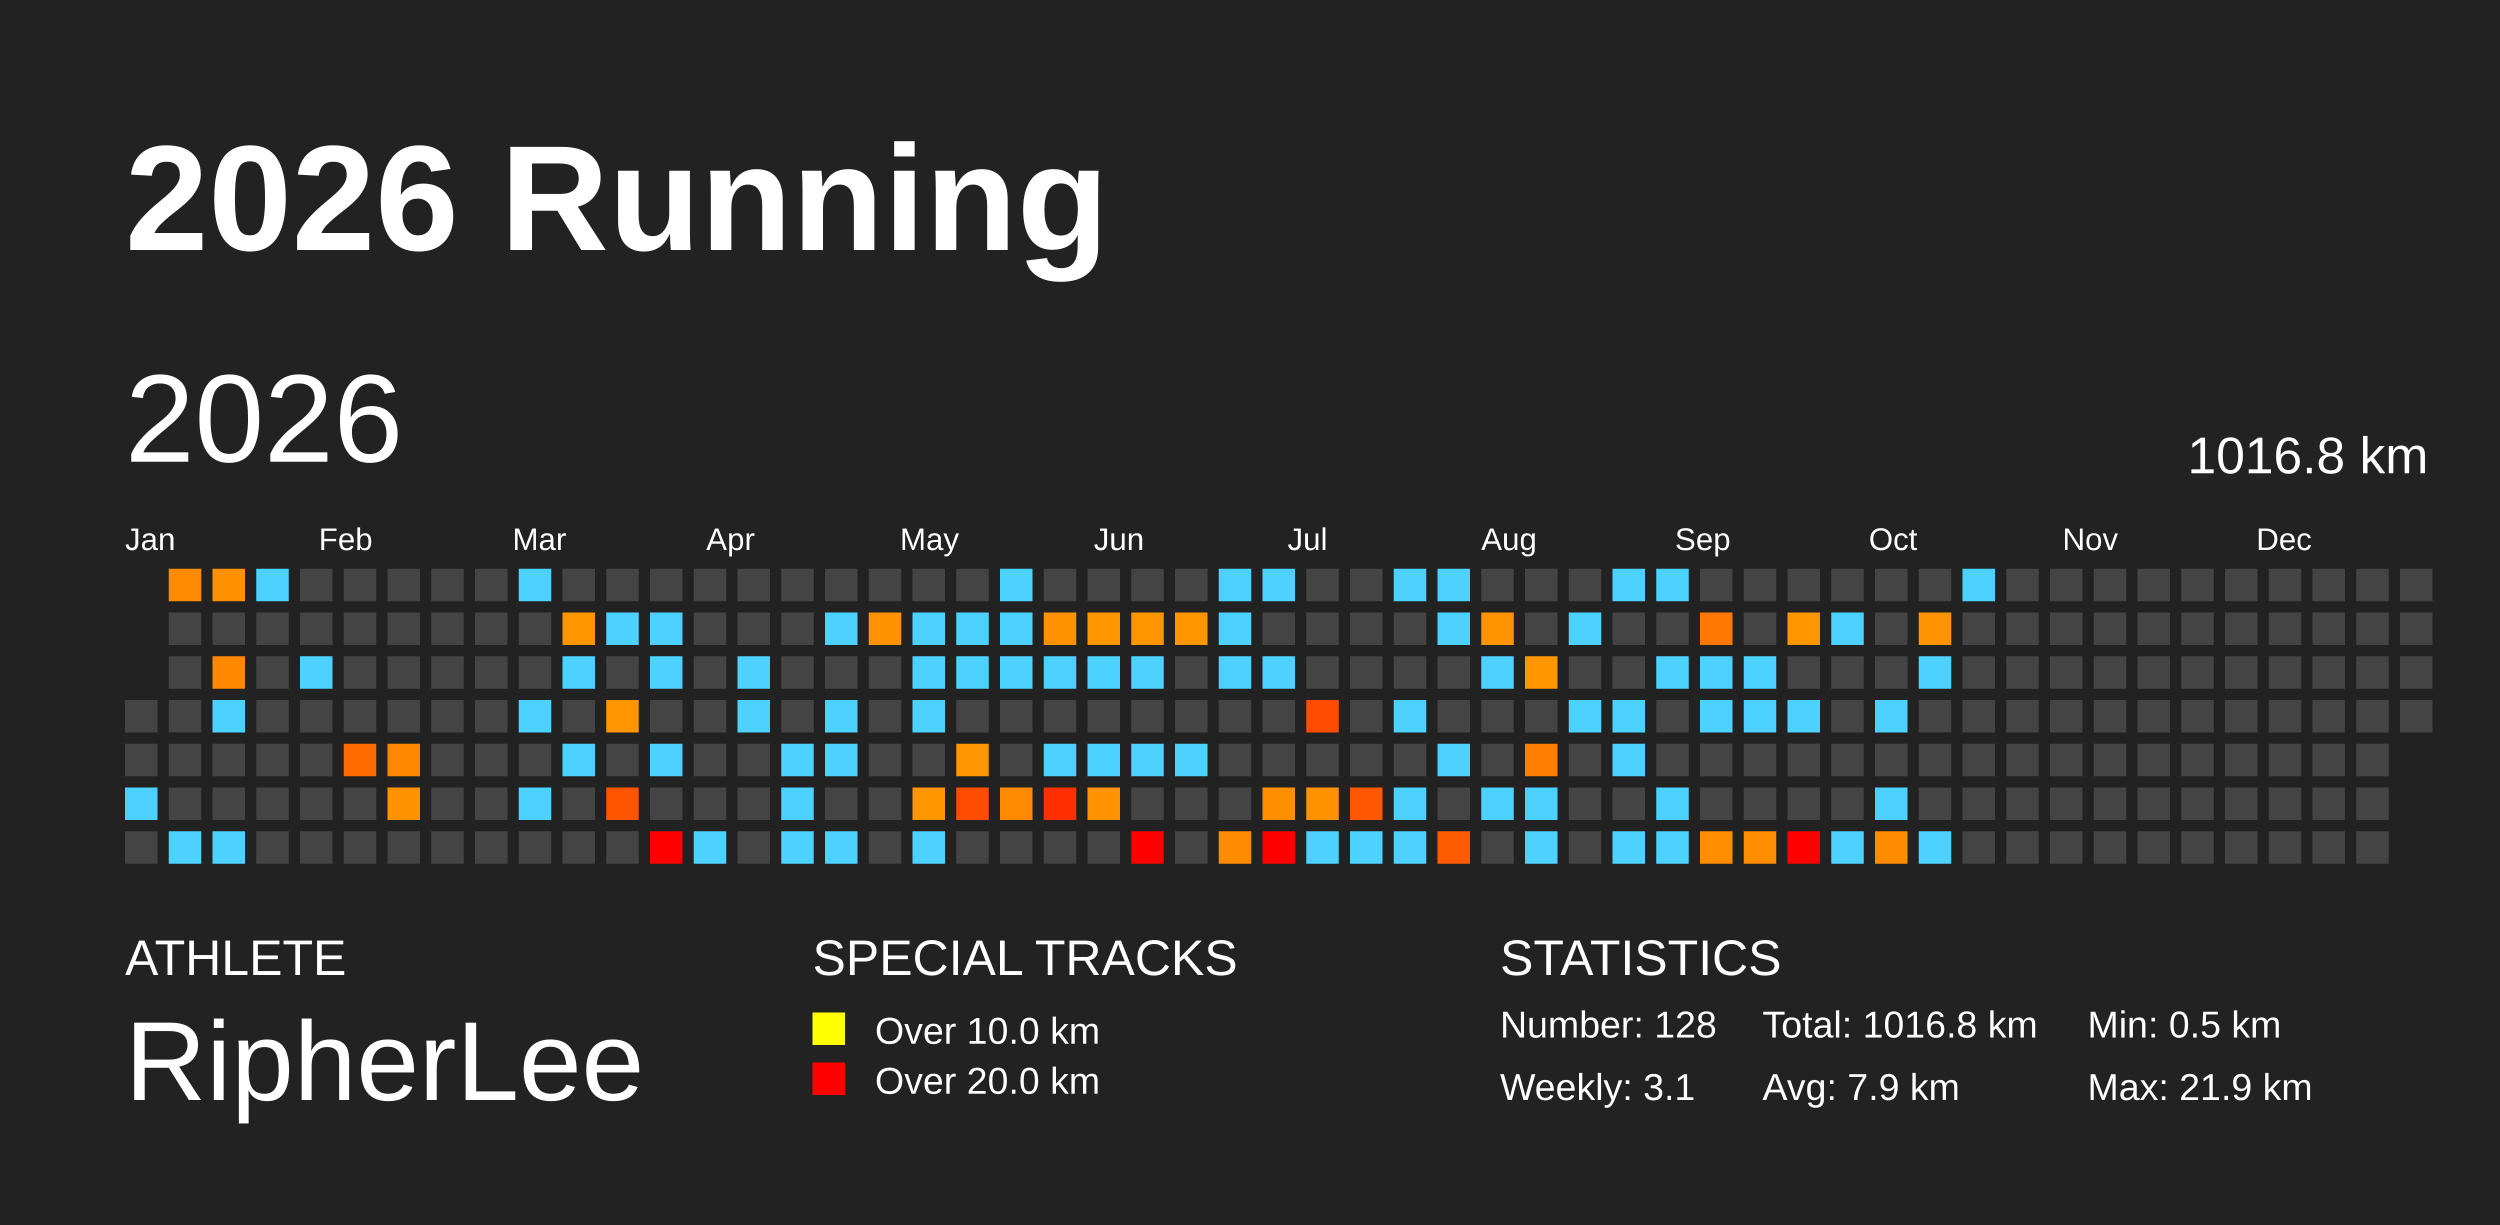
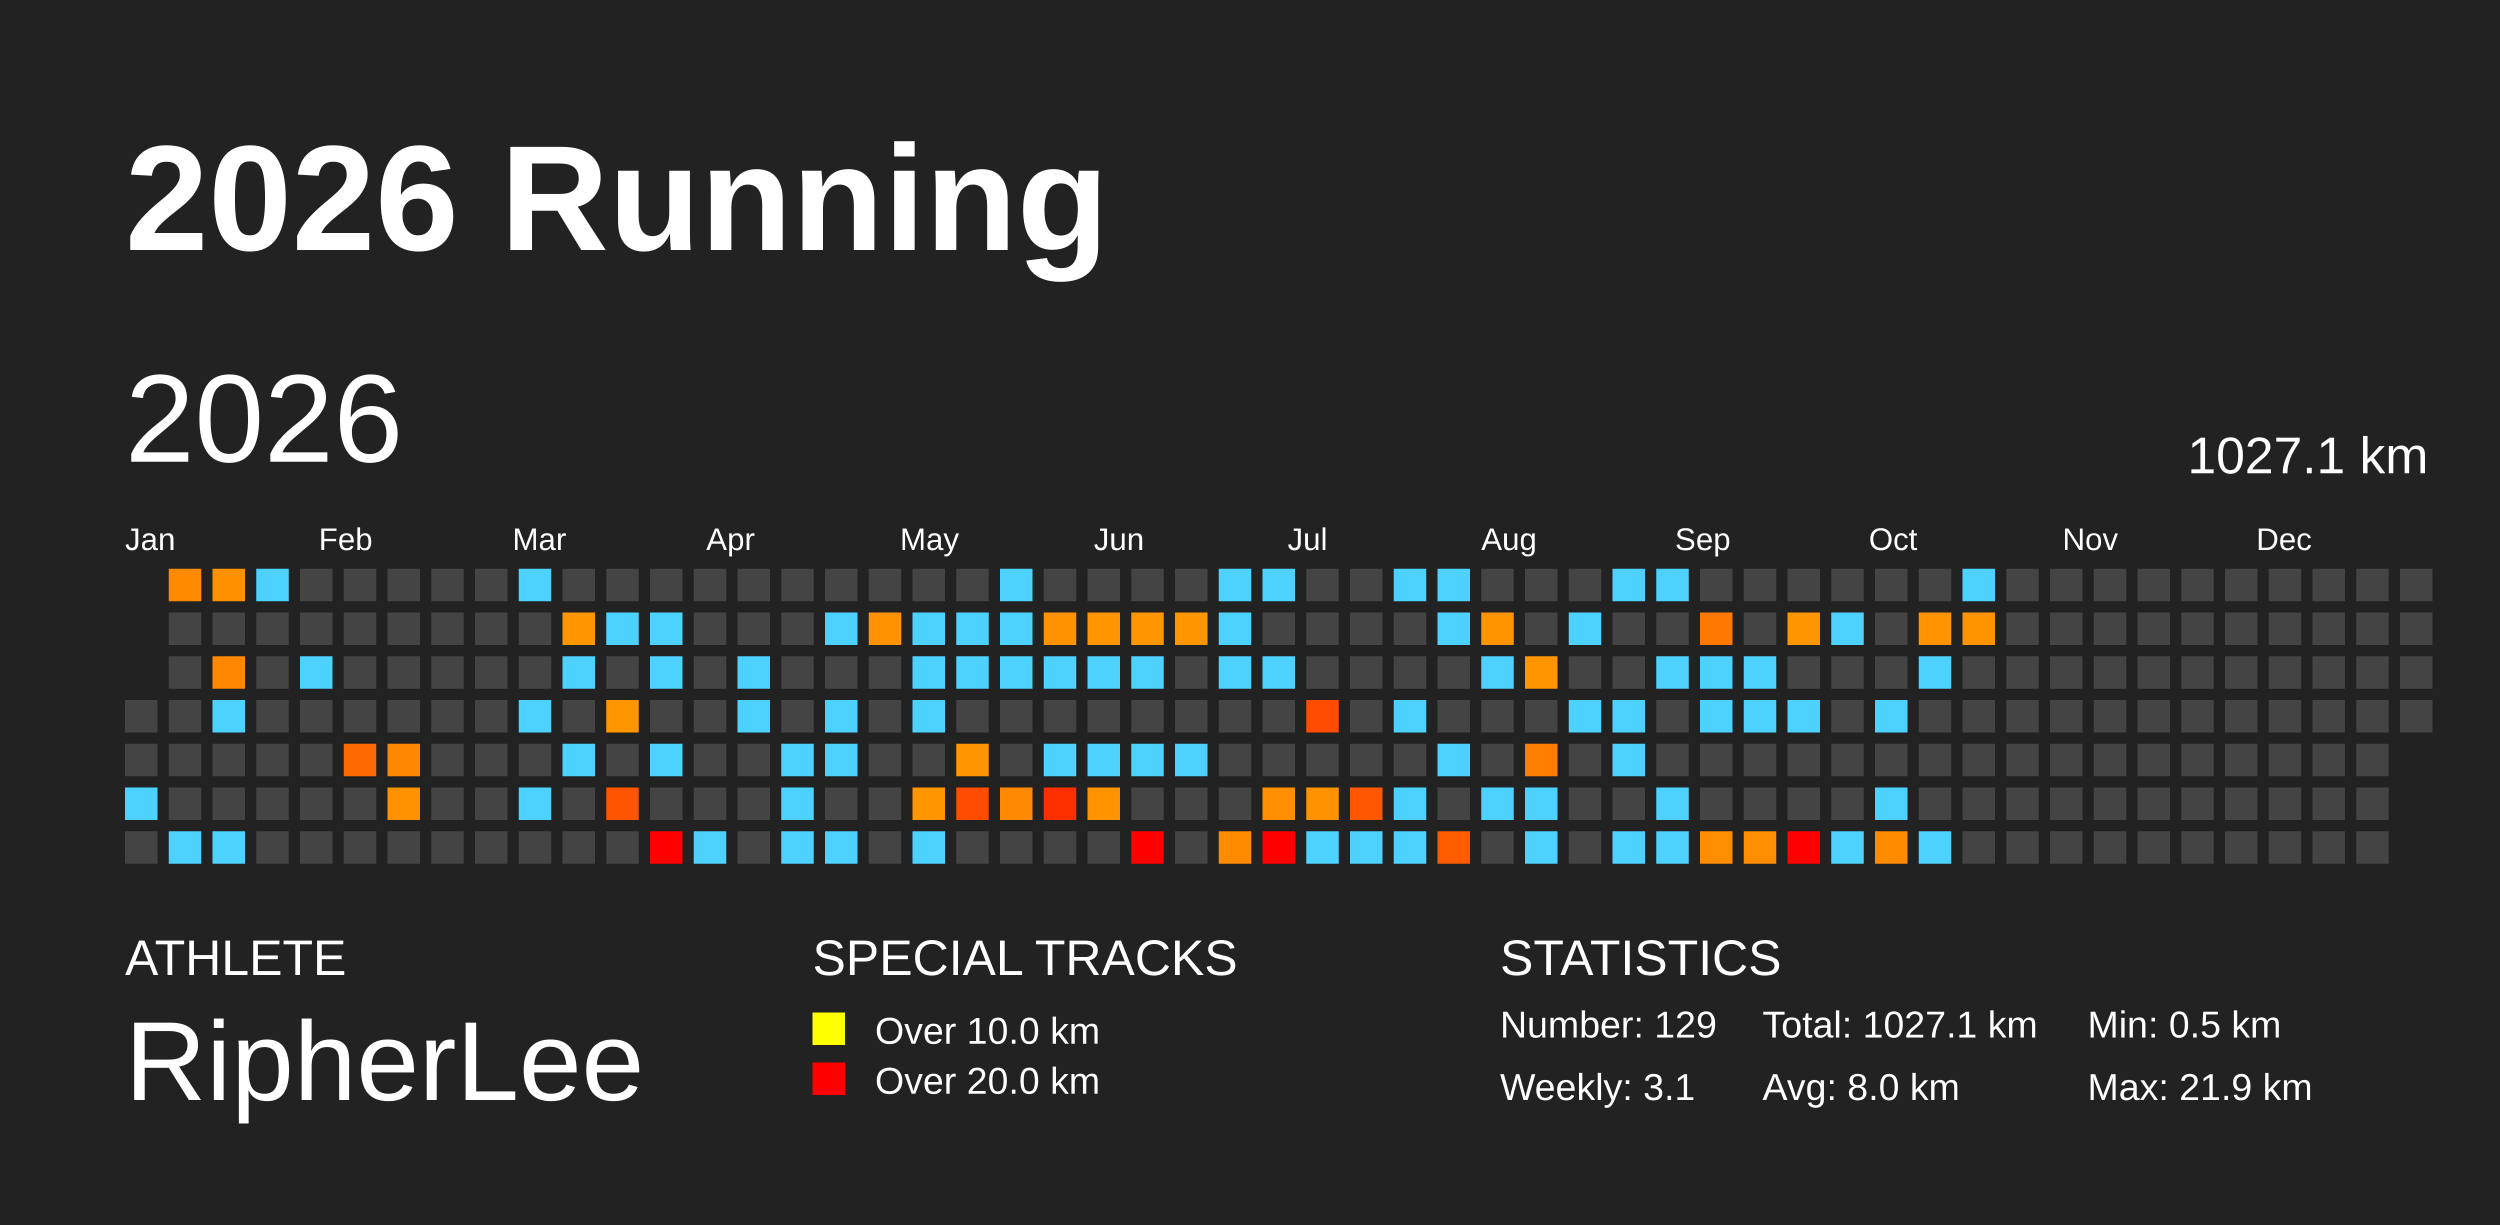
<svg xmlns="http://www.w3.org/2000/svg" baseProfile="full" height="98mm" version="1.1" viewBox="0,0,200,98" width="200mm">
  <defs />
  <rect fill="#222222" height="98" width="200" x="0" y="0" />
  <text fill="#FFFFFF" style="font-size:12px; font-family:Arial; font-weight:bold;" x="10" y="20">2026 Running</text>
  <text fill="#FFFFFF" style="font-size:4px; font-family:Arial" x="10" y="78">ATHLETE</text>
  <text fill="#FFFFFF" style="font-size:9px; font-family:Arial" x="10" y="88">RipherLee</text>
  <text fill="#FFFFFF" style="font-size:4px; font-family:Arial" x="65" y="78">SPECIAL TRACKS</text>
  <rect fill="yellow" height="2.6" width="2.6" x="65" y="81" />
  <text fill="#FFFFFF" style="font-size:3px; font-family:Arial" x="70" y="83.5">Over 10.0 km</text>
  <rect fill="red" height="2.6" width="2.6" x="65" y="85" />
  <text fill="#FFFFFF" style="font-size:3px; font-family:Arial" x="70" y="87.5">Over 20.0 km</text>
  <text fill="#FFFFFF" style="font-size:4px; font-family:Arial" x="120" y="78">STATISTICS</text>
-   <text fill="#FFFFFF" style="font-size:3px; font-family:Arial" x="120" y="83">Number: 128</text>
+   <text fill="#FFFFFF" style="font-size:3px; font-family:Arial" x="120" y="83">Number: 129</text>
  <text fill="#FFFFFF" style="font-size:3px; font-family:Arial" x="120" y="88">Weekly: 3.1</text>
-   <text fill="#FFFFFF" style="font-size:3px; font-family:Arial" x="141" y="83">Total: 1016.8 km</text>
-   <text fill="#FFFFFF" style="font-size:3px; font-family:Arial" x="141" y="88">Avg: 7.9 km</text>
+   <text fill="#FFFFFF" style="font-size:3px; font-family:Arial" x="141" y="83">Total: 1027.1 km</text>
+   <text fill="#FFFFFF" style="font-size:3px; font-family:Arial" x="141" y="88">Avg: 8.0 km</text>
  <text fill="#FFFFFF" style="font-size:3px; font-family:Arial" x="167" y="83">Min: 0.5 km</text>
  <text fill="#FFFFFF" style="font-size:3px; font-family:Arial" x="167" y="88">Max: 21.9 km</text>
  <text dominant-baseline="hanging" fill="#FFFFFF" style="font-size:10.0px; font-family:Arial;" x="10" y="30">2026</text>
-   <text dominant-baseline="hanging" fill="#FFFFFF" style="font-size:4.125px; font-family:Arial;" x="175" y="35">1016.8 km</text>
+   <text dominant-baseline="hanging" fill="#FFFFFF" style="font-size:4.125px; font-family:Arial;" x="175" y="35">1027.1 km</text>
  <text fill="#FFFFFF" style="font-size:2.5px; font-family:Arial" x="10.0" y="44">Jan</text>
  <text fill="#FFFFFF" style="font-size:2.5px; font-family:Arial" x="25.5" y="44">Feb</text>
  <text fill="#FFFFFF" style="font-size:2.5px; font-family:Arial" x="41.0" y="44">Mar</text>
  <text fill="#FFFFFF" style="font-size:2.5px; font-family:Arial" x="56.5" y="44">Apr</text>
  <text fill="#FFFFFF" style="font-size:2.5px; font-family:Arial" x="72.0" y="44">May</text>
  <text fill="#FFFFFF" style="font-size:2.5px; font-family:Arial" x="87.5" y="44">Jun</text>
  <text fill="#FFFFFF" style="font-size:2.5px; font-family:Arial" x="103.0" y="44">Jul</text>
  <text fill="#FFFFFF" style="font-size:2.5px; font-family:Arial" x="118.5" y="44">Aug</text>
  <text fill="#FFFFFF" style="font-size:2.5px; font-family:Arial" x="134.0" y="44">Sep</text>
  <text fill="#FFFFFF" style="font-size:2.5px; font-family:Arial" x="149.5" y="44">Oct</text>
  <text fill="#FFFFFF" style="font-size:2.5px; font-family:Arial" x="165.0" y="44">Nov</text>
  <text fill="#FFFFFF" style="font-size:2.5px; font-family:Arial" x="180.5" y="44">Dec</text>
  <rect fill="#444444" height="2.6" width="2.6" x="10.0" y="56.0" />
  <rect fill="#444444" height="2.6" width="2.6" x="10.0" y="59.5" />
  <rect fill="#4dd2ff" height="2.6" width="2.6" x="10.0" y="63.0" />
  <rect fill="#444444" height="2.6" width="2.6" x="10.0" y="66.5" />
  <rect fill="#ff8a00" height="2.6" width="2.6" x="13.5" y="45.5" />
  <rect fill="#444444" height="2.6" width="2.6" x="13.5" y="49.0" />
  <rect fill="#444444" height="2.6" width="2.6" x="13.5" y="52.5" />
  <rect fill="#444444" height="2.6" width="2.6" x="13.5" y="56.0" />
  <rect fill="#444444" height="2.6" width="2.6" x="13.5" y="59.5" />
  <rect fill="#444444" height="2.6" width="2.6" x="13.5" y="63.0" />
  <rect fill="#4dd2ff" height="2.6" width="2.6" x="13.5" y="66.5" />
  <rect fill="#ff9100" height="2.6" width="2.6" x="17.0" y="45.5" />
  <rect fill="#444444" height="2.6" width="2.6" x="17.0" y="49.0" />
  <rect fill="#ff8800" height="2.6" width="2.6" x="17.0" y="52.5" />
  <rect fill="#4dd2ff" height="2.6" width="2.6" x="17.0" y="56.0" />
  <rect fill="#444444" height="2.6" width="2.6" x="17.0" y="59.5" />
  <rect fill="#444444" height="2.6" width="2.6" x="17.0" y="63.0" />
  <rect fill="#4dd2ff" height="2.6" width="2.6" x="17.0" y="66.5" />
  <rect fill="#4dd2ff" height="2.6" width="2.6" x="20.5" y="45.5" />
  <rect fill="#444444" height="2.6" width="2.6" x="20.5" y="49.0" />
  <rect fill="#444444" height="2.6" width="2.6" x="20.5" y="52.5" />
  <rect fill="#444444" height="2.6" width="2.6" x="20.5" y="56.0" />
  <rect fill="#444444" height="2.6" width="2.6" x="20.5" y="59.5" />
  <rect fill="#444444" height="2.6" width="2.6" x="20.5" y="63.0" />
  <rect fill="#444444" height="2.6" width="2.6" x="20.5" y="66.5" />
  <rect fill="#444444" height="2.6" width="2.6" x="24.0" y="45.5" />
  <rect fill="#444444" height="2.6" width="2.6" x="24.0" y="49.0" />
  <rect fill="#4dd2ff" height="2.6" width="2.6" x="24.0" y="52.5" />
  <rect fill="#444444" height="2.6" width="2.6" x="24.0" y="56.0" />
  <rect fill="#444444" height="2.6" width="2.6" x="24.0" y="59.5" />
  <rect fill="#444444" height="2.6" width="2.6" x="24.0" y="63.0" />
  <rect fill="#444444" height="2.6" width="2.6" x="24.0" y="66.5" />
  <rect fill="#444444" height="2.6" width="2.6" x="27.5" y="45.5" />
  <rect fill="#444444" height="2.6" width="2.6" x="27.5" y="49.0" />
  <rect fill="#444444" height="2.6" width="2.6" x="27.5" y="52.5" />
  <rect fill="#444444" height="2.6" width="2.6" x="27.5" y="56.0" />
  <rect fill="#ff6a00" height="2.6" width="2.6" x="27.5" y="59.5" />
  <rect fill="#444444" height="2.6" width="2.6" x="27.5" y="63.0" />
  <rect fill="#444444" height="2.6" width="2.6" x="27.5" y="66.5" />
  <rect fill="#444444" height="2.6" width="2.6" x="31.0" y="45.5" />
  <rect fill="#444444" height="2.6" width="2.6" x="31.0" y="49.0" />
  <rect fill="#444444" height="2.6" width="2.6" x="31.0" y="52.5" />
  <rect fill="#444444" height="2.6" width="2.6" x="31.0" y="56.0" />
  <rect fill="#ff8800" height="2.6" width="2.6" x="31.0" y="59.5" />
  <rect fill="#ff9200" height="2.6" width="2.6" x="31.0" y="63.0" />
  <rect fill="#444444" height="2.6" width="2.6" x="31.0" y="66.5" />
  <rect fill="#444444" height="2.6" width="2.6" x="34.5" y="45.5" />
  <rect fill="#444444" height="2.6" width="2.6" x="34.5" y="49.0" />
  <rect fill="#444444" height="2.6" width="2.6" x="34.5" y="52.5" />
  <rect fill="#444444" height="2.6" width="2.6" x="34.5" y="56.0" />
  <rect fill="#444444" height="2.6" width="2.6" x="34.5" y="59.5" />
  <rect fill="#444444" height="2.6" width="2.6" x="34.5" y="63.0" />
  <rect fill="#444444" height="2.6" width="2.6" x="34.5" y="66.5" />
  <rect fill="#444444" height="2.6" width="2.6" x="38.0" y="45.5" />
  <rect fill="#444444" height="2.6" width="2.6" x="38.0" y="49.0" />
  <rect fill="#444444" height="2.6" width="2.6" x="38.0" y="52.5" />
  <rect fill="#444444" height="2.6" width="2.6" x="38.0" y="56.0" />
  <rect fill="#444444" height="2.6" width="2.6" x="38.0" y="59.5" />
  <rect fill="#444444" height="2.6" width="2.6" x="38.0" y="63.0" />
  <rect fill="#444444" height="2.6" width="2.6" x="38.0" y="66.5" />
  <rect fill="#4dd2ff" height="2.6" width="2.6" x="41.5" y="45.5" />
  <rect fill="#444444" height="2.6" width="2.6" x="41.5" y="49.0" />
  <rect fill="#444444" height="2.6" width="2.6" x="41.5" y="52.5" />
  <rect fill="#4dd2ff" height="2.6" width="2.6" x="41.5" y="56.0" />
  <rect fill="#444444" height="2.6" width="2.6" x="41.5" y="59.5" />
  <rect fill="#4dd2ff" height="2.6" width="2.6" x="41.5" y="63.0" />
  <rect fill="#444444" height="2.6" width="2.6" x="41.5" y="66.5" />
  <rect fill="#444444" height="2.6" width="2.6" x="45.0" y="45.5" />
  <rect fill="#ff9600" height="2.6" width="2.6" x="45.0" y="49.0" />
  <rect fill="#4dd2ff" height="2.6" width="2.6" x="45.0" y="52.5" />
  <rect fill="#444444" height="2.6" width="2.6" x="45.0" y="56.0" />
  <rect fill="#4dd2ff" height="2.6" width="2.6" x="45.0" y="59.5" />
  <rect fill="#444444" height="2.6" width="2.6" x="45.0" y="63.0" />
  <rect fill="#444444" height="2.6" width="2.6" x="45.0" y="66.5" />
  <rect fill="#444444" height="2.6" width="2.6" x="48.5" y="45.5" />
  <rect fill="#4dd2ff" height="2.6" width="2.6" x="48.5" y="49.0" />
  <rect fill="#444444" height="2.6" width="2.6" x="48.5" y="52.5" />
  <rect fill="#ff9600" height="2.6" width="2.6" x="48.5" y="56.0" />
  <rect fill="#444444" height="2.6" width="2.6" x="48.5" y="59.5" />
  <rect fill="#ff5400" height="2.6" width="2.6" x="48.5" y="63.0" />
  <rect fill="#444444" height="2.6" width="2.6" x="48.5" y="66.5" />
  <rect fill="#444444" height="2.6" width="2.6" x="52.0" y="45.5" />
  <rect fill="#4dd2ff" height="2.6" width="2.6" x="52.0" y="49.0" />
  <rect fill="#4dd2ff" height="2.6" width="2.6" x="52.0" y="52.5" />
  <rect fill="#444444" height="2.6" width="2.6" x="52.0" y="56.0" />
  <rect fill="#4dd2ff" height="2.6" width="2.6" x="52.0" y="59.5" />
  <rect fill="#444444" height="2.6" width="2.6" x="52.0" y="63.0" />
  <rect fill="red" height="2.6" width="2.6" x="52.0" y="66.5" />
  <rect fill="#444444" height="2.6" width="2.6" x="55.5" y="45.5" />
  <rect fill="#444444" height="2.6" width="2.6" x="55.5" y="49.0" />
  <rect fill="#444444" height="2.6" width="2.6" x="55.5" y="52.5" />
  <rect fill="#444444" height="2.6" width="2.6" x="55.5" y="56.0" />
  <rect fill="#444444" height="2.6" width="2.6" x="55.5" y="59.5" />
  <rect fill="#444444" height="2.6" width="2.6" x="55.5" y="63.0" />
  <rect fill="#4dd2ff" height="2.6" width="2.6" x="55.5" y="66.5" />
  <rect fill="#444444" height="2.6" width="2.6" x="59.0" y="45.5" />
  <rect fill="#444444" height="2.6" width="2.6" x="59.0" y="49.0" />
  <rect fill="#4dd2ff" height="2.6" width="2.6" x="59.0" y="52.5" />
  <rect fill="#4dd2ff" height="2.6" width="2.6" x="59.0" y="56.0" />
  <rect fill="#444444" height="2.6" width="2.6" x="59.0" y="59.5" />
  <rect fill="#444444" height="2.6" width="2.6" x="59.0" y="63.0" />
  <rect fill="#444444" height="2.6" width="2.6" x="59.0" y="66.5" />
  <rect fill="#444444" height="2.6" width="2.6" x="62.5" y="45.5" />
  <rect fill="#444444" height="2.6" width="2.6" x="62.5" y="49.0" />
  <rect fill="#444444" height="2.6" width="2.6" x="62.5" y="52.5" />
  <rect fill="#444444" height="2.6" width="2.6" x="62.5" y="56.0" />
  <rect fill="#4dd2ff" height="2.6" width="2.6" x="62.5" y="59.5" />
  <rect fill="#4dd2ff" height="2.6" width="2.6" x="62.5" y="63.0" />
  <rect fill="#4dd2ff" height="2.6" width="2.6" x="62.5" y="66.5" />
  <rect fill="#444444" height="2.6" width="2.6" x="66.0" y="45.5" />
  <rect fill="#4dd2ff" height="2.6" width="2.6" x="66.0" y="49.0" />
  <rect fill="#444444" height="2.6" width="2.6" x="66.0" y="52.5" />
  <rect fill="#4dd2ff" height="2.6" width="2.6" x="66.0" y="56.0" />
  <rect fill="#4dd2ff" height="2.6" width="2.6" x="66.0" y="59.5" />
  <rect fill="#444444" height="2.6" width="2.6" x="66.0" y="63.0" />
  <rect fill="#4dd2ff" height="2.6" width="2.6" x="66.0" y="66.5" />
  <rect fill="#444444" height="2.6" width="2.6" x="69.5" y="45.5" />
  <rect fill="#ff9200" height="2.6" width="2.6" x="69.5" y="49.0" />
  <rect fill="#444444" height="2.6" width="2.6" x="69.5" y="52.5" />
  <rect fill="#444444" height="2.6" width="2.6" x="69.5" y="56.0" />
  <rect fill="#444444" height="2.6" width="2.6" x="69.5" y="59.5" />
  <rect fill="#444444" height="2.6" width="2.6" x="69.5" y="63.0" />
  <rect fill="#444444" height="2.6" width="2.6" x="69.5" y="66.5" />
  <rect fill="#444444" height="2.6" width="2.6" x="73.0" y="45.5" />
  <rect fill="#4dd2ff" height="2.6" width="2.6" x="73.0" y="49.0" />
  <rect fill="#4dd2ff" height="2.6" width="2.6" x="73.0" y="52.5" />
  <rect fill="#4dd2ff" height="2.6" width="2.6" x="73.0" y="56.0" />
  <rect fill="#444444" height="2.6" width="2.6" x="73.0" y="59.5" />
  <rect fill="#ff9600" height="2.6" width="2.6" x="73.0" y="63.0" />
  <rect fill="#4dd2ff" height="2.6" width="2.6" x="73.0" y="66.5" />
  <rect fill="#444444" height="2.6" width="2.6" x="76.5" y="45.5" />
  <rect fill="#4dd2ff" height="2.6" width="2.6" x="76.5" y="49.0" />
  <rect fill="#4dd2ff" height="2.6" width="2.6" x="76.5" y="52.5" />
  <rect fill="#444444" height="2.6" width="2.6" x="76.5" y="56.0" />
  <rect fill="#ff9500" height="2.6" width="2.6" x="76.5" y="59.5" />
  <rect fill="#ff4c00" height="2.6" width="2.6" x="76.5" y="63.0" />
  <rect fill="#444444" height="2.6" width="2.6" x="76.5" y="66.5" />
  <rect fill="#4dd2ff" height="2.6" width="2.6" x="80.0" y="45.5" />
  <rect fill="#4dd2ff" height="2.6" width="2.6" x="80.0" y="49.0" />
  <rect fill="#4dd2ff" height="2.6" width="2.6" x="80.0" y="52.5" />
  <rect fill="#444444" height="2.6" width="2.6" x="80.0" y="56.0" />
  <rect fill="#444444" height="2.6" width="2.6" x="80.0" y="59.5" />
  <rect fill="#ff8900" height="2.6" width="2.6" x="80.0" y="63.0" />
  <rect fill="#444444" height="2.6" width="2.6" x="80.0" y="66.5" />
  <rect fill="#444444" height="2.6" width="2.6" x="83.5" y="45.5" />
  <rect fill="#ff9200" height="2.6" width="2.6" x="83.5" y="49.0" />
  <rect fill="#4dd2ff" height="2.6" width="2.6" x="83.5" y="52.5" />
  <rect fill="#444444" height="2.6" width="2.6" x="83.5" y="56.0" />
  <rect fill="#4dd2ff" height="2.6" width="2.6" x="83.5" y="59.5" />
  <rect fill="#ff2f00" height="2.6" width="2.6" x="83.5" y="63.0" />
  <rect fill="#444444" height="2.6" width="2.6" x="83.5" y="66.5" />
  <rect fill="#444444" height="2.6" width="2.6" x="87.0" y="45.5" />
  <rect fill="#ff9600" height="2.6" width="2.6" x="87.0" y="49.0" />
  <rect fill="#4dd2ff" height="2.6" width="2.6" x="87.0" y="52.5" />
  <rect fill="#444444" height="2.6" width="2.6" x="87.0" y="56.0" />
  <rect fill="#4dd2ff" height="2.6" width="2.6" x="87.0" y="59.5" />
  <rect fill="#ff9400" height="2.6" width="2.6" x="87.0" y="63.0" />
  <rect fill="#444444" height="2.6" width="2.6" x="87.0" y="66.5" />
  <rect fill="#444444" height="2.6" width="2.6" x="90.5" y="45.5" />
  <rect fill="#ff9600" height="2.6" width="2.6" x="90.5" y="49.0" />
  <rect fill="#4dd2ff" height="2.6" width="2.6" x="90.5" y="52.5" />
  <rect fill="#444444" height="2.6" width="2.6" x="90.5" y="56.0" />
  <rect fill="#4dd2ff" height="2.6" width="2.6" x="90.5" y="59.5" />
  <rect fill="#444444" height="2.6" width="2.6" x="90.5" y="63.0" />
  <rect fill="red" height="2.6" width="2.6" x="90.5" y="66.5" />
  <rect fill="#444444" height="2.6" width="2.6" x="94.0" y="45.5" />
  <rect fill="#ff9600" height="2.6" width="2.6" x="94.0" y="49.0" />
  <rect fill="#444444" height="2.6" width="2.6" x="94.0" y="52.5" />
  <rect fill="#444444" height="2.6" width="2.6" x="94.0" y="56.0" />
  <rect fill="#4dd2ff" height="2.6" width="2.6" x="94.0" y="59.5" />
  <rect fill="#444444" height="2.6" width="2.6" x="94.0" y="63.0" />
  <rect fill="#444444" height="2.6" width="2.6" x="94.0" y="66.5" />
  <rect fill="#4dd2ff" height="2.6" width="2.6" x="97.5" y="45.5" />
  <rect fill="#4dd2ff" height="2.6" width="2.6" x="97.5" y="49.0" />
  <rect fill="#4dd2ff" height="2.6" width="2.6" x="97.5" y="52.5" />
  <rect fill="#444444" height="2.6" width="2.6" x="97.5" y="56.0" />
  <rect fill="#444444" height="2.6" width="2.6" x="97.5" y="59.5" />
  <rect fill="#444444" height="2.6" width="2.6" x="97.5" y="63.0" />
  <rect fill="#ff8b00" height="2.6" width="2.6" x="97.5" y="66.5" />
  <rect fill="#4dd2ff" height="2.6" width="2.6" x="101.0" y="45.5" />
  <rect fill="#444444" height="2.6" width="2.6" x="101.0" y="49.0" />
  <rect fill="#4dd2ff" height="2.6" width="2.6" x="101.0" y="52.5" />
  <rect fill="#444444" height="2.6" width="2.6" x="101.0" y="56.0" />
  <rect fill="#444444" height="2.6" width="2.6" x="101.0" y="59.5" />
  <rect fill="#ff8f00" height="2.6" width="2.6" x="101.0" y="63.0" />
  <rect fill="red" height="2.6" width="2.6" x="101.0" y="66.5" />
  <rect fill="#444444" height="2.6" width="2.6" x="104.5" y="45.5" />
  <rect fill="#444444" height="2.6" width="2.6" x="104.5" y="49.0" />
  <rect fill="#444444" height="2.6" width="2.6" x="104.5" y="52.5" />
  <rect fill="#ff4c00" height="2.6" width="2.6" x="104.5" y="56.0" />
  <rect fill="#444444" height="2.6" width="2.6" x="104.5" y="59.5" />
  <rect fill="#ff9200" height="2.6" width="2.6" x="104.5" y="63.0" />
  <rect fill="#4dd2ff" height="2.6" width="2.6" x="104.5" y="66.5" />
  <rect fill="#444444" height="2.6" width="2.6" x="108.0" y="45.5" />
  <rect fill="#444444" height="2.6" width="2.6" x="108.0" y="49.0" />
  <rect fill="#444444" height="2.6" width="2.6" x="108.0" y="52.5" />
  <rect fill="#444444" height="2.6" width="2.6" x="108.0" y="56.0" />
  <rect fill="#444444" height="2.6" width="2.6" x="108.0" y="59.5" />
  <rect fill="#ff5800" height="2.6" width="2.6" x="108.0" y="63.0" />
  <rect fill="#4dd2ff" height="2.6" width="2.6" x="108.0" y="66.5" />
  <rect fill="#4dd2ff" height="2.6" width="2.6" x="111.5" y="45.5" />
  <rect fill="#444444" height="2.6" width="2.6" x="111.5" y="49.0" />
  <rect fill="#444444" height="2.6" width="2.6" x="111.5" y="52.5" />
  <rect fill="#4dd2ff" height="2.6" width="2.6" x="111.5" y="56.0" />
  <rect fill="#444444" height="2.6" width="2.6" x="111.5" y="59.5" />
  <rect fill="#4dd2ff" height="2.6" width="2.6" x="111.5" y="63.0" />
  <rect fill="#4dd2ff" height="2.6" width="2.6" x="111.5" y="66.5" />
  <rect fill="#4dd2ff" height="2.6" width="2.6" x="115.0" y="45.5" />
  <rect fill="#4dd2ff" height="2.6" width="2.6" x="115.0" y="49.0" />
  <rect fill="#444444" height="2.6" width="2.6" x="115.0" y="52.5" />
  <rect fill="#444444" height="2.6" width="2.6" x="115.0" y="56.0" />
  <rect fill="#4dd2ff" height="2.6" width="2.6" x="115.0" y="59.5" />
  <rect fill="#444444" height="2.6" width="2.6" x="115.0" y="63.0" />
  <rect fill="#ff5c00" height="2.6" width="2.6" x="115.0" y="66.5" />
  <rect fill="#444444" height="2.6" width="2.6" x="118.5" y="45.5" />
  <rect fill="#ff9400" height="2.6" width="2.6" x="118.5" y="49.0" />
  <rect fill="#4dd2ff" height="2.6" width="2.6" x="118.5" y="52.5" />
  <rect fill="#444444" height="2.6" width="2.6" x="118.5" y="56.0" />
  <rect fill="#444444" height="2.6" width="2.6" x="118.5" y="59.5" />
  <rect fill="#4dd2ff" height="2.6" width="2.6" x="118.5" y="63.0" />
  <rect fill="#444444" height="2.6" width="2.6" x="118.5" y="66.5" />
  <rect fill="#444444" height="2.6" width="2.6" x="122.0" y="45.5" />
  <rect fill="#444444" height="2.6" width="2.6" x="122.0" y="49.0" />
  <rect fill="#ff9600" height="2.6" width="2.6" x="122.0" y="52.5" />
  <rect fill="#444444" height="2.6" width="2.6" x="122.0" y="56.0" />
  <rect fill="#ff7d00" height="2.6" width="2.6" x="122.0" y="59.5" />
  <rect fill="#4dd2ff" height="2.6" width="2.6" x="122.0" y="63.0" />
  <rect fill="#4dd2ff" height="2.6" width="2.6" x="122.0" y="66.5" />
  <rect fill="#444444" height="2.6" width="2.6" x="125.5" y="45.5" />
  <rect fill="#4dd2ff" height="2.6" width="2.6" x="125.5" y="49.0" />
  <rect fill="#444444" height="2.6" width="2.6" x="125.5" y="52.5" />
  <rect fill="#4dd2ff" height="2.6" width="2.6" x="125.5" y="56.0" />
  <rect fill="#444444" height="2.6" width="2.6" x="125.5" y="59.5" />
  <rect fill="#444444" height="2.6" width="2.6" x="125.5" y="63.0" />
  <rect fill="#444444" height="2.6" width="2.6" x="125.5" y="66.5" />
  <rect fill="#4dd2ff" height="2.6" width="2.6" x="129.0" y="45.5" />
  <rect fill="#444444" height="2.6" width="2.6" x="129.0" y="49.0" />
  <rect fill="#444444" height="2.6" width="2.6" x="129.0" y="52.5" />
  <rect fill="#4dd2ff" height="2.6" width="2.6" x="129.0" y="56.0" />
  <rect fill="#4dd2ff" height="2.6" width="2.6" x="129.0" y="59.5" />
  <rect fill="#444444" height="2.6" width="2.6" x="129.0" y="63.0" />
  <rect fill="#4dd2ff" height="2.6" width="2.6" x="129.0" y="66.5" />
  <rect fill="#4dd2ff" height="2.6" width="2.6" x="132.5" y="45.5" />
  <rect fill="#444444" height="2.6" width="2.6" x="132.5" y="49.0" />
  <rect fill="#4dd2ff" height="2.6" width="2.6" x="132.5" y="52.5" />
  <rect fill="#444444" height="2.6" width="2.6" x="132.5" y="56.0" />
  <rect fill="#444444" height="2.6" width="2.6" x="132.5" y="59.5" />
  <rect fill="#4dd2ff" height="2.6" width="2.6" x="132.5" y="63.0" />
  <rect fill="#4dd2ff" height="2.6" width="2.6" x="132.5" y="66.5" />
  <rect fill="#444444" height="2.6" width="2.6" x="136.0" y="45.5" />
  <rect fill="#ff7900" height="2.6" width="2.6" x="136.0" y="49.0" />
  <rect fill="#4dd2ff" height="2.6" width="2.6" x="136.0" y="52.5" />
  <rect fill="#4dd2ff" height="2.6" width="2.6" x="136.0" y="56.0" />
  <rect fill="#444444" height="2.6" width="2.6" x="136.0" y="59.5" />
  <rect fill="#444444" height="2.6" width="2.6" x="136.0" y="63.0" />
  <rect fill="#ff8d00" height="2.6" width="2.6" x="136.0" y="66.5" />
  <rect fill="#444444" height="2.6" width="2.6" x="139.5" y="45.5" />
  <rect fill="#444444" height="2.6" width="2.6" x="139.5" y="49.0" />
  <rect fill="#4dd2ff" height="2.6" width="2.6" x="139.5" y="52.5" />
  <rect fill="#4dd2ff" height="2.6" width="2.6" x="139.5" y="56.0" />
  <rect fill="#444444" height="2.6" width="2.6" x="139.5" y="59.5" />
  <rect fill="#444444" height="2.6" width="2.6" x="139.5" y="63.0" />
  <rect fill="#ff8d00" height="2.6" width="2.6" x="139.5" y="66.5" />
  <rect fill="#444444" height="2.6" width="2.6" x="143.0" y="45.5" />
  <rect fill="#ff9600" height="2.6" width="2.6" x="143.0" y="49.0" />
  <rect fill="#444444" height="2.6" width="2.6" x="143.0" y="52.5" />
  <rect fill="#4dd2ff" height="2.6" width="2.6" x="143.0" y="56.0" />
  <rect fill="#444444" height="2.6" width="2.6" x="143.0" y="59.5" />
  <rect fill="#444444" height="2.6" width="2.6" x="143.0" y="63.0" />
  <rect fill="red" height="2.6" width="2.6" x="143.0" y="66.5" />
  <rect fill="#444444" height="2.6" width="2.6" x="146.5" y="45.5" />
  <rect fill="#4dd2ff" height="2.6" width="2.6" x="146.5" y="49.0" />
  <rect fill="#444444" height="2.6" width="2.6" x="146.5" y="52.5" />
  <rect fill="#444444" height="2.6" width="2.6" x="146.5" y="56.0" />
  <rect fill="#444444" height="2.6" width="2.6" x="146.5" y="59.5" />
  <rect fill="#444444" height="2.6" width="2.6" x="146.5" y="63.0" />
  <rect fill="#4dd2ff" height="2.6" width="2.6" x="146.5" y="66.5" />
  <rect fill="#444444" height="2.6" width="2.6" x="150.0" y="45.5" />
  <rect fill="#444444" height="2.6" width="2.6" x="150.0" y="49.0" />
  <rect fill="#444444" height="2.6" width="2.6" x="150.0" y="52.5" />
  <rect fill="#4dd2ff" height="2.6" width="2.6" x="150.0" y="56.0" />
  <rect fill="#444444" height="2.6" width="2.6" x="150.0" y="59.5" />
  <rect fill="#4dd2ff" height="2.6" width="2.6" x="150.0" y="63.0" />
  <rect fill="#ff8b00" height="2.6" width="2.6" x="150.0" y="66.5" />
  <rect fill="#444444" height="2.6" width="2.6" x="153.5" y="45.5" />
  <rect fill="#ff9300" height="2.6" width="2.6" x="153.5" y="49.0" />
  <rect fill="#4dd2ff" height="2.6" width="2.6" x="153.5" y="52.5" />
  <rect fill="#444444" height="2.6" width="2.6" x="153.5" y="56.0" />
  <rect fill="#444444" height="2.6" width="2.6" x="153.5" y="59.5" />
  <rect fill="#444444" height="2.6" width="2.6" x="153.5" y="63.0" />
  <rect fill="#4dd2ff" height="2.6" width="2.6" x="153.5" y="66.5" />
  <rect fill="#4dd2ff" height="2.6" width="2.6" x="157.0" y="45.5" />
-   <rect fill="#444444" height="2.6" width="2.6" x="157.0" y="49.0" />
+   <rect fill="#ff9300" height="2.6" width="2.6" x="157.0" y="49.0" />
  <rect fill="#444444" height="2.6" width="2.6" x="157.0" y="52.5" />
  <rect fill="#444444" height="2.6" width="2.6" x="157.0" y="56.0" />
  <rect fill="#444444" height="2.6" width="2.6" x="157.0" y="59.5" />
  <rect fill="#444444" height="2.6" width="2.6" x="157.0" y="63.0" />
  <rect fill="#444444" height="2.6" width="2.6" x="157.0" y="66.5" />
  <rect fill="#444444" height="2.6" width="2.6" x="160.5" y="45.5" />
  <rect fill="#444444" height="2.6" width="2.6" x="160.5" y="49.0" />
  <rect fill="#444444" height="2.6" width="2.6" x="160.5" y="52.5" />
  <rect fill="#444444" height="2.6" width="2.6" x="160.5" y="56.0" />
  <rect fill="#444444" height="2.6" width="2.6" x="160.5" y="59.5" />
  <rect fill="#444444" height="2.6" width="2.6" x="160.5" y="63.0" />
  <rect fill="#444444" height="2.6" width="2.6" x="160.5" y="66.5" />
  <rect fill="#444444" height="2.6" width="2.6" x="164.0" y="45.5" />
  <rect fill="#444444" height="2.6" width="2.6" x="164.0" y="49.0" />
  <rect fill="#444444" height="2.6" width="2.6" x="164.0" y="52.5" />
  <rect fill="#444444" height="2.6" width="2.6" x="164.0" y="56.0" />
  <rect fill="#444444" height="2.6" width="2.6" x="164.0" y="59.5" />
  <rect fill="#444444" height="2.6" width="2.6" x="164.0" y="63.0" />
  <rect fill="#444444" height="2.6" width="2.6" x="164.0" y="66.5" />
  <rect fill="#444444" height="2.6" width="2.6" x="167.5" y="45.5" />
  <rect fill="#444444" height="2.6" width="2.6" x="167.5" y="49.0" />
  <rect fill="#444444" height="2.6" width="2.6" x="167.5" y="52.5" />
  <rect fill="#444444" height="2.6" width="2.6" x="167.5" y="56.0" />
  <rect fill="#444444" height="2.6" width="2.6" x="167.5" y="59.5" />
  <rect fill="#444444" height="2.6" width="2.6" x="167.5" y="63.0" />
  <rect fill="#444444" height="2.6" width="2.6" x="167.5" y="66.5" />
  <rect fill="#444444" height="2.6" width="2.6" x="171.0" y="45.5" />
  <rect fill="#444444" height="2.6" width="2.6" x="171.0" y="49.0" />
  <rect fill="#444444" height="2.6" width="2.6" x="171.0" y="52.5" />
  <rect fill="#444444" height="2.6" width="2.6" x="171.0" y="56.0" />
  <rect fill="#444444" height="2.6" width="2.6" x="171.0" y="59.5" />
  <rect fill="#444444" height="2.6" width="2.6" x="171.0" y="63.0" />
  <rect fill="#444444" height="2.6" width="2.6" x="171.0" y="66.5" />
  <rect fill="#444444" height="2.6" width="2.6" x="174.5" y="45.5" />
  <rect fill="#444444" height="2.6" width="2.6" x="174.5" y="49.0" />
  <rect fill="#444444" height="2.6" width="2.6" x="174.5" y="52.5" />
  <rect fill="#444444" height="2.6" width="2.6" x="174.5" y="56.0" />
  <rect fill="#444444" height="2.6" width="2.6" x="174.5" y="59.5" />
  <rect fill="#444444" height="2.6" width="2.6" x="174.5" y="63.0" />
  <rect fill="#444444" height="2.6" width="2.6" x="174.5" y="66.5" />
  <rect fill="#444444" height="2.6" width="2.6" x="178.0" y="45.5" />
  <rect fill="#444444" height="2.6" width="2.6" x="178.0" y="49.0" />
  <rect fill="#444444" height="2.6" width="2.6" x="178.0" y="52.5" />
  <rect fill="#444444" height="2.6" width="2.6" x="178.0" y="56.0" />
  <rect fill="#444444" height="2.6" width="2.6" x="178.0" y="59.5" />
  <rect fill="#444444" height="2.6" width="2.6" x="178.0" y="63.0" />
  <rect fill="#444444" height="2.6" width="2.6" x="178.0" y="66.5" />
  <rect fill="#444444" height="2.6" width="2.6" x="181.5" y="45.5" />
  <rect fill="#444444" height="2.6" width="2.6" x="181.5" y="49.0" />
  <rect fill="#444444" height="2.6" width="2.6" x="181.5" y="52.5" />
  <rect fill="#444444" height="2.6" width="2.6" x="181.5" y="56.0" />
  <rect fill="#444444" height="2.6" width="2.6" x="181.5" y="59.5" />
  <rect fill="#444444" height="2.6" width="2.6" x="181.5" y="63.0" />
  <rect fill="#444444" height="2.6" width="2.6" x="181.5" y="66.5" />
  <rect fill="#444444" height="2.6" width="2.6" x="185.0" y="45.5" />
  <rect fill="#444444" height="2.6" width="2.6" x="185.0" y="49.0" />
  <rect fill="#444444" height="2.6" width="2.6" x="185.0" y="52.5" />
  <rect fill="#444444" height="2.6" width="2.6" x="185.0" y="56.0" />
  <rect fill="#444444" height="2.6" width="2.6" x="185.0" y="59.5" />
  <rect fill="#444444" height="2.6" width="2.6" x="185.0" y="63.0" />
  <rect fill="#444444" height="2.6" width="2.6" x="185.0" y="66.5" />
  <rect fill="#444444" height="2.6" width="2.6" x="188.5" y="45.5" />
  <rect fill="#444444" height="2.6" width="2.6" x="188.5" y="49.0" />
  <rect fill="#444444" height="2.6" width="2.6" x="188.5" y="52.5" />
  <rect fill="#444444" height="2.6" width="2.6" x="188.5" y="56.0" />
  <rect fill="#444444" height="2.6" width="2.6" x="188.5" y="59.5" />
  <rect fill="#444444" height="2.6" width="2.6" x="188.5" y="63.0" />
  <rect fill="#444444" height="2.6" width="2.6" x="188.5" y="66.5" />
  <rect fill="#444444" height="2.6" width="2.6" x="192.0" y="45.5" />
  <rect fill="#444444" height="2.6" width="2.6" x="192.0" y="49.0" />
  <rect fill="#444444" height="2.6" width="2.6" x="192.0" y="52.5" />
  <rect fill="#444444" height="2.6" width="2.6" x="192.0" y="56.0" />
</svg>
